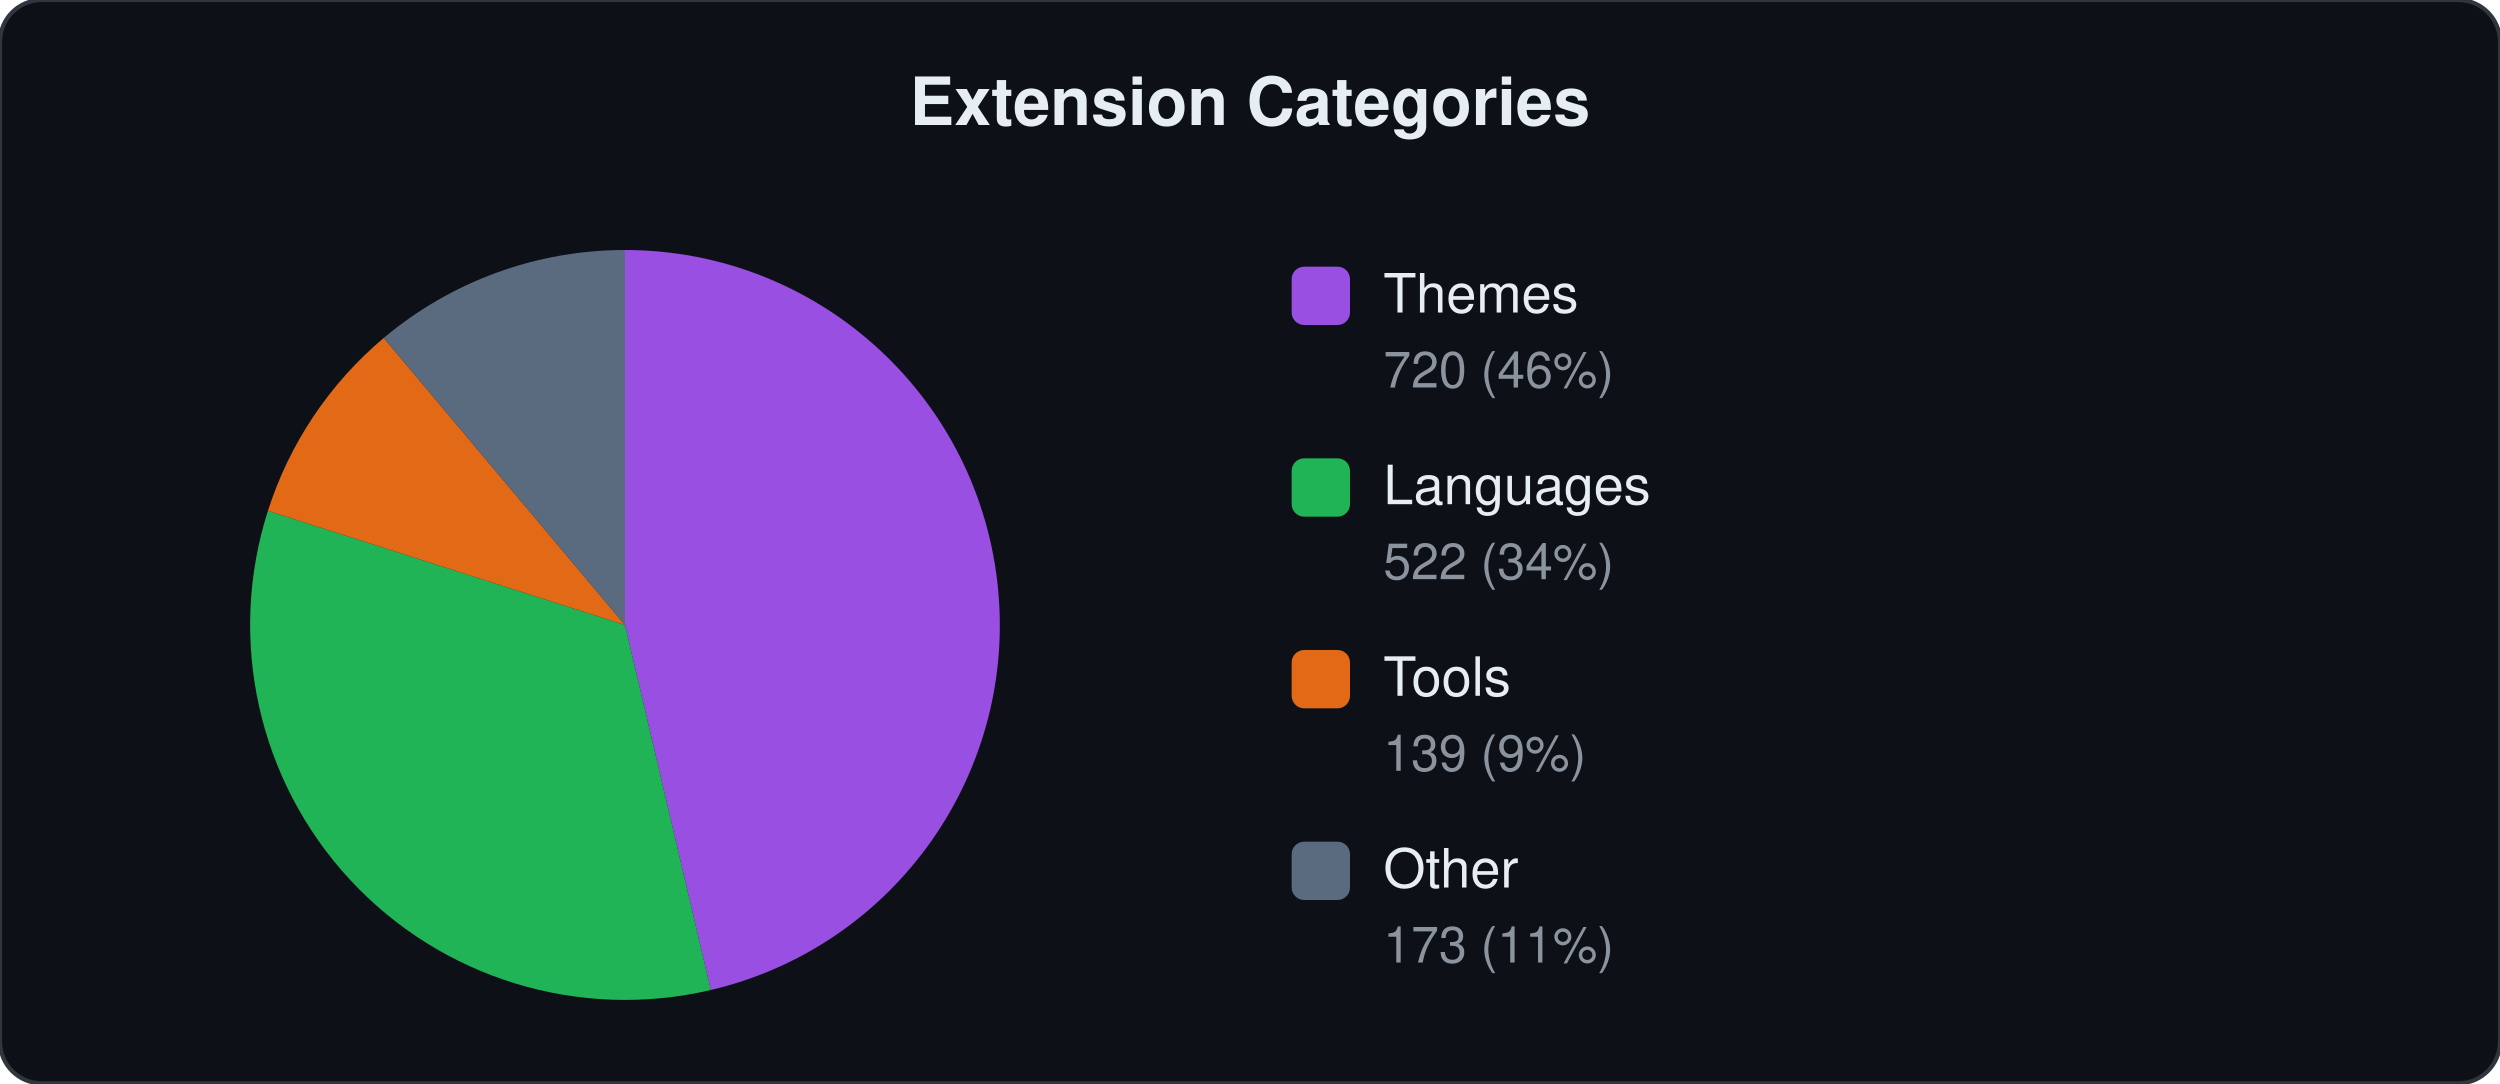
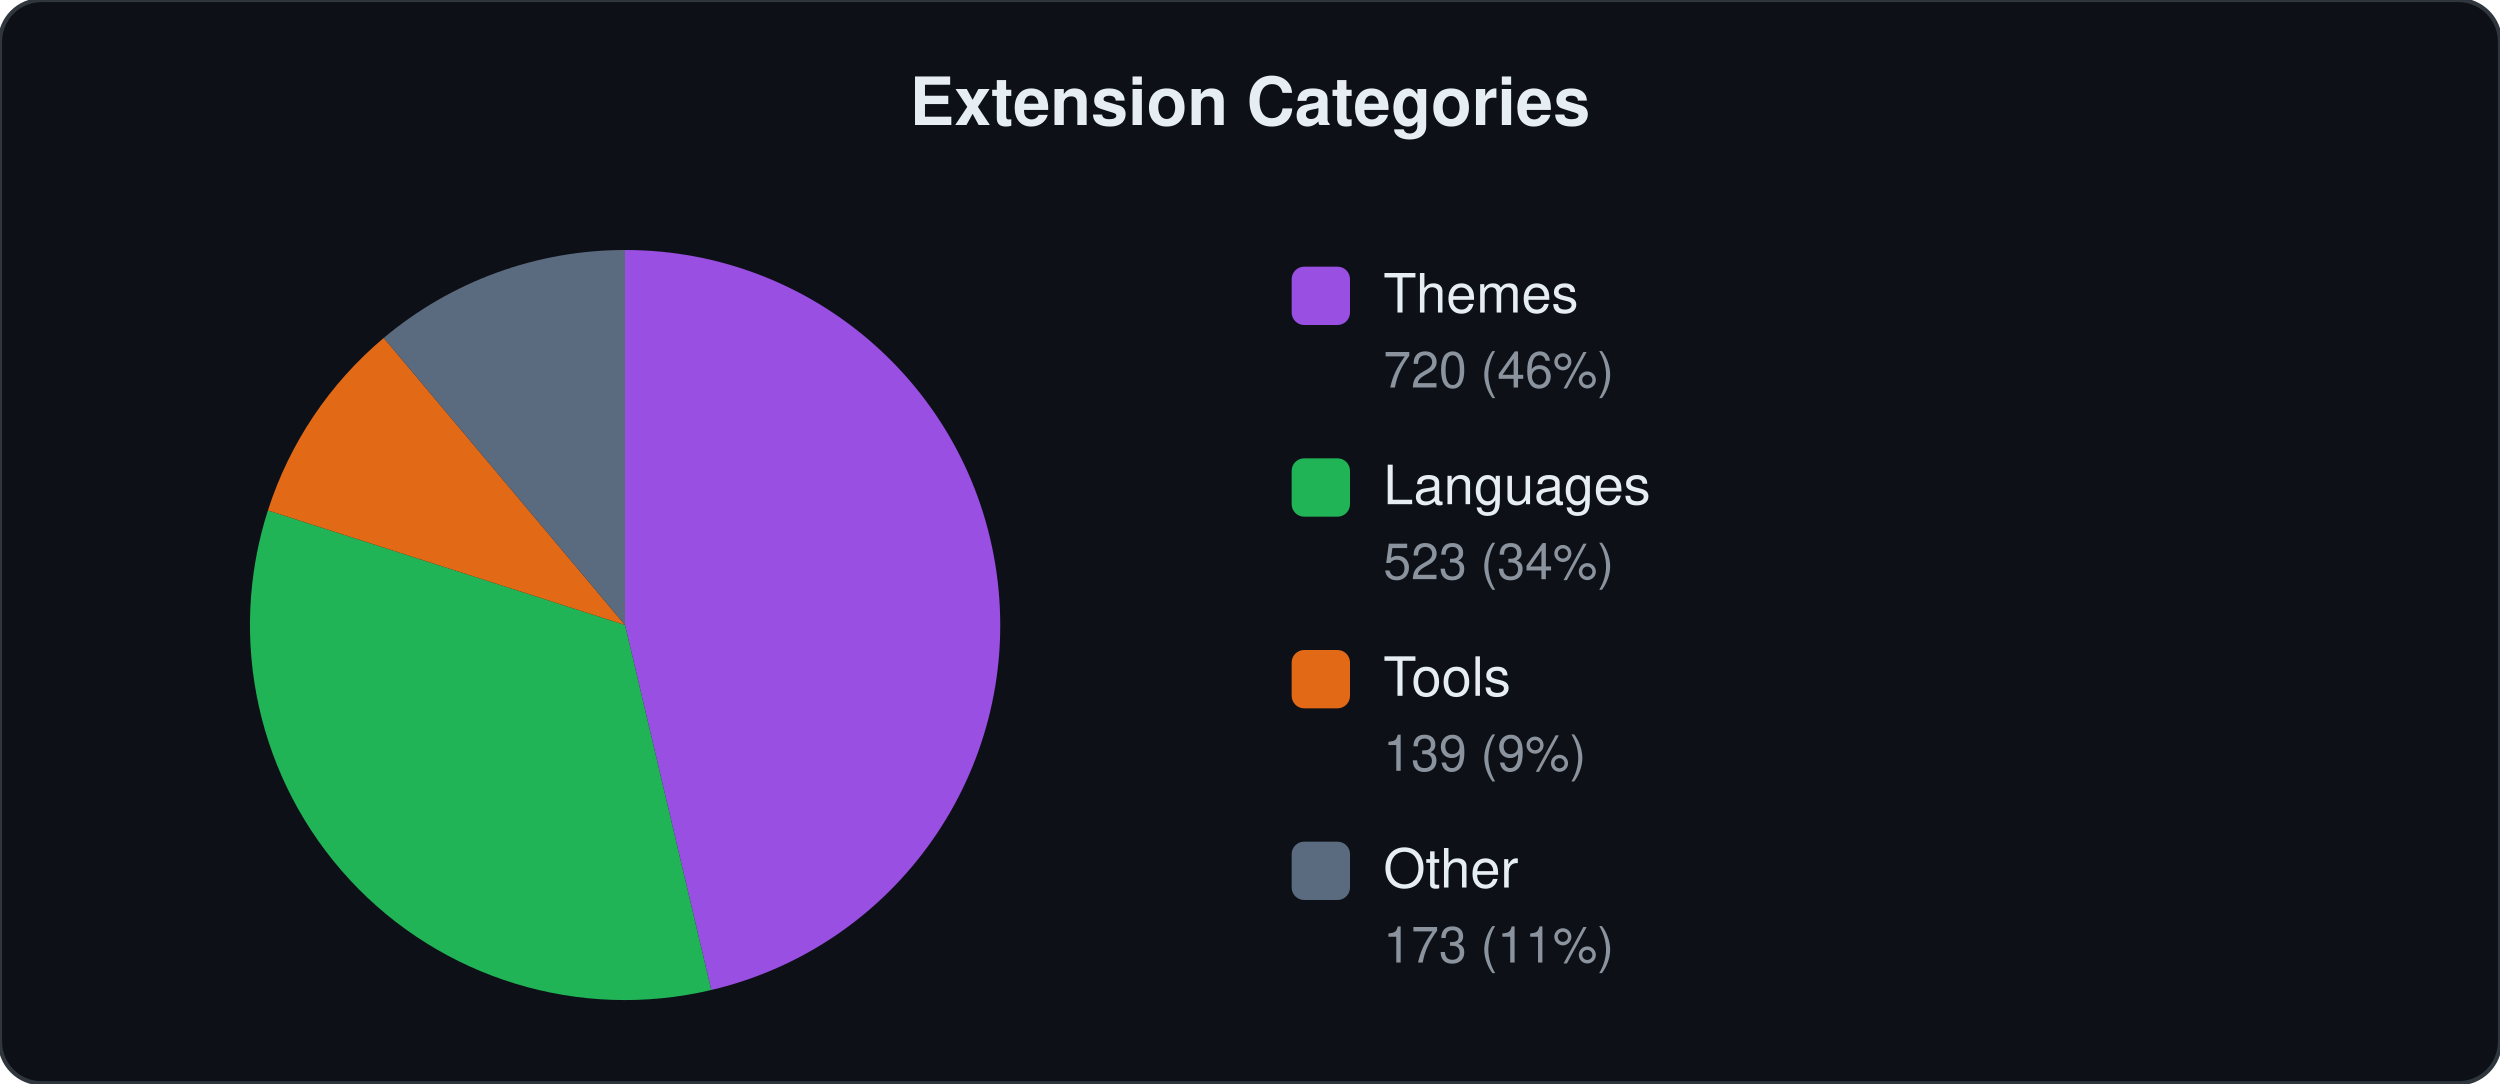
<svg xmlns="http://www.w3.org/2000/svg" viewBox="0 0 600 260" width="600" height="260">
  <style>text{font-family:-apple-system,BlinkMacSystemFont,"Segoe UI",Helvetica,Arial,sans-serif;fill:#e6edf3}.label{font-size:13px}.count{font-size:12px;fill:#8b949e}.title{font-size:16px;font-weight:600}</style>
  <rect width="600" height="260" rx="10" fill="#0d1117" stroke="#30363d" stroke-width="1" />
  <text x="300" y="30" text-anchor="middle" class="title">Extension Categories</text>
-   <path d="M150.0,150.0 L150.0,60.0 A90,90 0 0,1 170.6,237.6 Z" fill="#a855f7" opacity="0.9" />
-   <path d="M150.0,150.0 L170.6,237.6 A90,90 0 0,1 64.3,122.6 Z" fill="#22c55e" opacity="0.9" />
-   <path d="M150.0,150.0 L64.3,122.6 A90,90 0 0,1 92.1,81.1 Z" fill="#f97316" opacity="0.9" />
+   <path d="M150.0,150.0 L150.0,60.0 A90,90 0 0,1 170.7,237.6 Z" fill="#a855f7" opacity="0.9" />
+   <path d="M150.0,150.0 L170.7,237.6 A90,90 0 0,1 64.3,122.5 Z" fill="#22c55e" opacity="0.9" />
+   <path d="M150.0,150.0 L64.3,122.5 A90,90 0 0,1 92.1,81.1 Z" fill="#f97316" opacity="0.9" />
  <path d="M150.0,150.0 L92.1,81.1 A90,90 0 0,1 150.0,60.0 Z" fill="#64748b" opacity="0.9" />
  <rect x="310" y="64" width="14" height="14" rx="3" fill="#a855f7" opacity="0.9" />
  <text x="332" y="75" class="label">Themes</text>
  <text x="332" y="93" class="count">720 (46%)</text>
  <rect x="310" y="110" width="14" height="14" rx="3" fill="#22c55e" opacity="0.9" />
  <text x="332" y="121" class="label">Languages</text>
-   <text x="332" y="139" class="count">522 (34%)</text>
+   <text x="332" y="139" class="count">523 (34%)</text>
  <rect x="310" y="156" width="14" height="14" rx="3" fill="#f97316" opacity="0.9" />
  <text x="332" y="167" class="label">Tools</text>
  <text x="332" y="185" class="count">139 (9%)</text>
  <rect x="310" y="202" width="14" height="14" rx="3" fill="#64748b" opacity="0.9" />
  <text x="332" y="213" class="label">Other</text>
  <text x="332" y="231" class="count">173 (11%)</text>
</svg>
